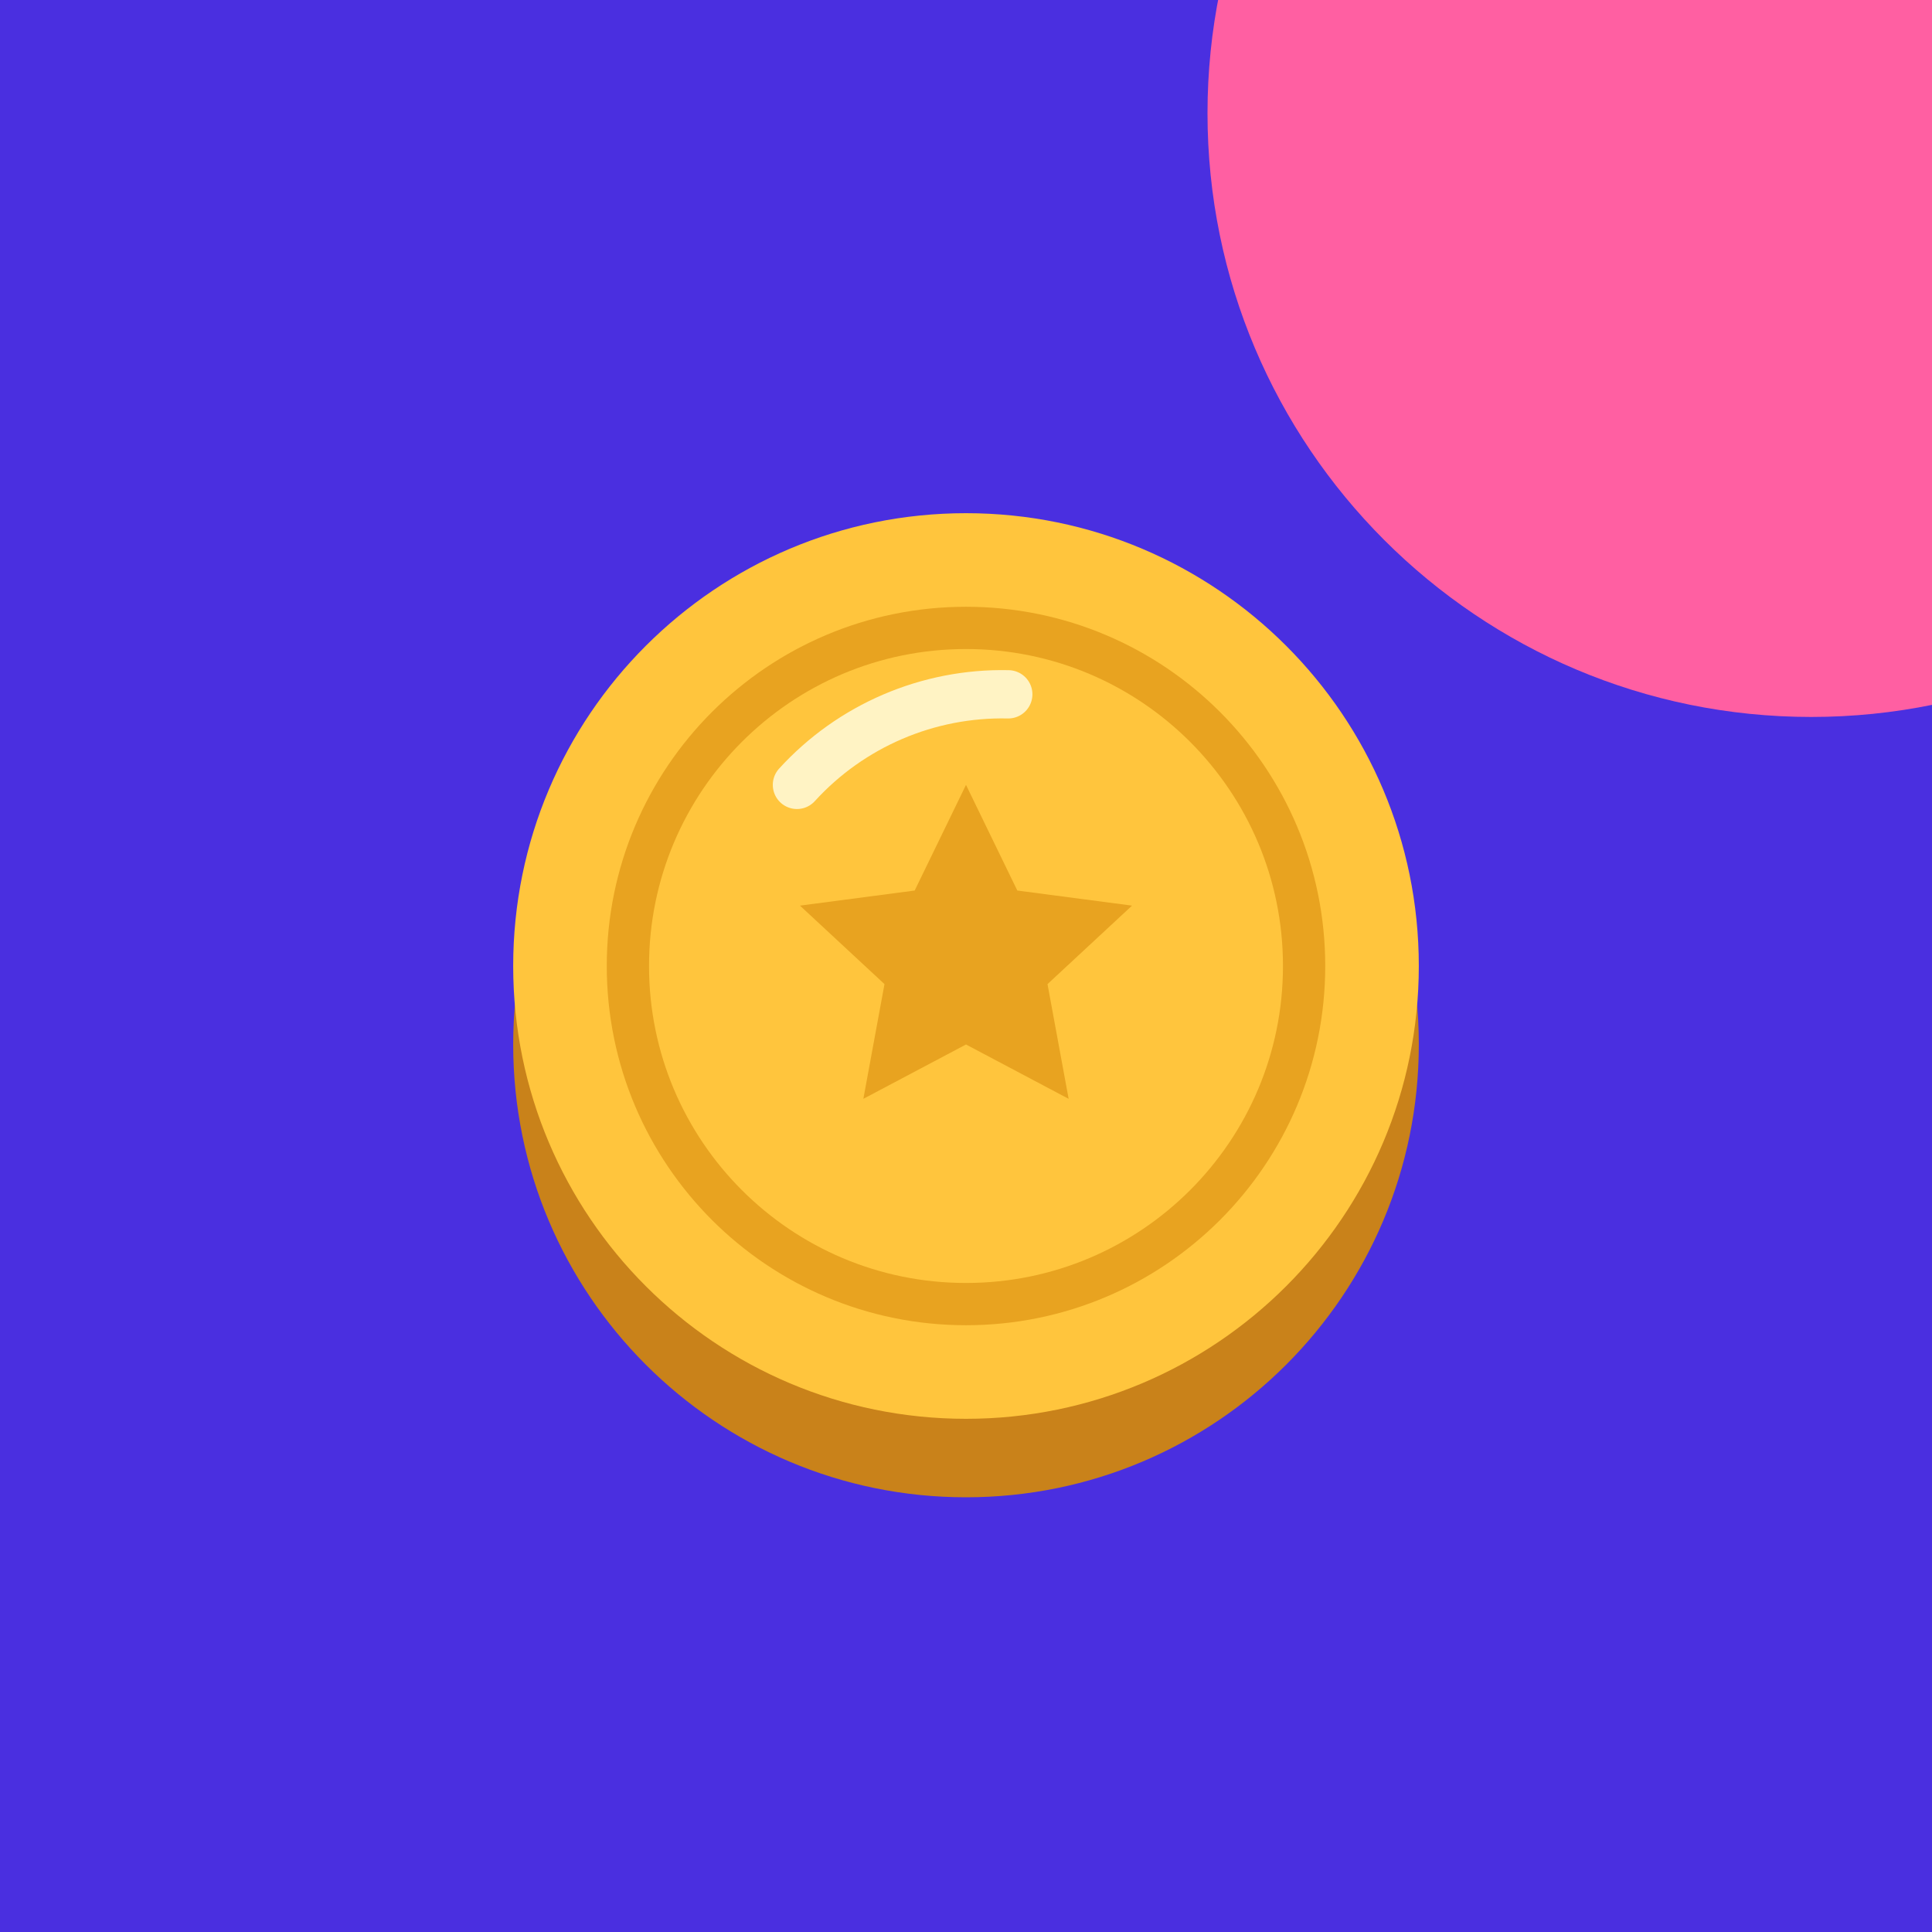
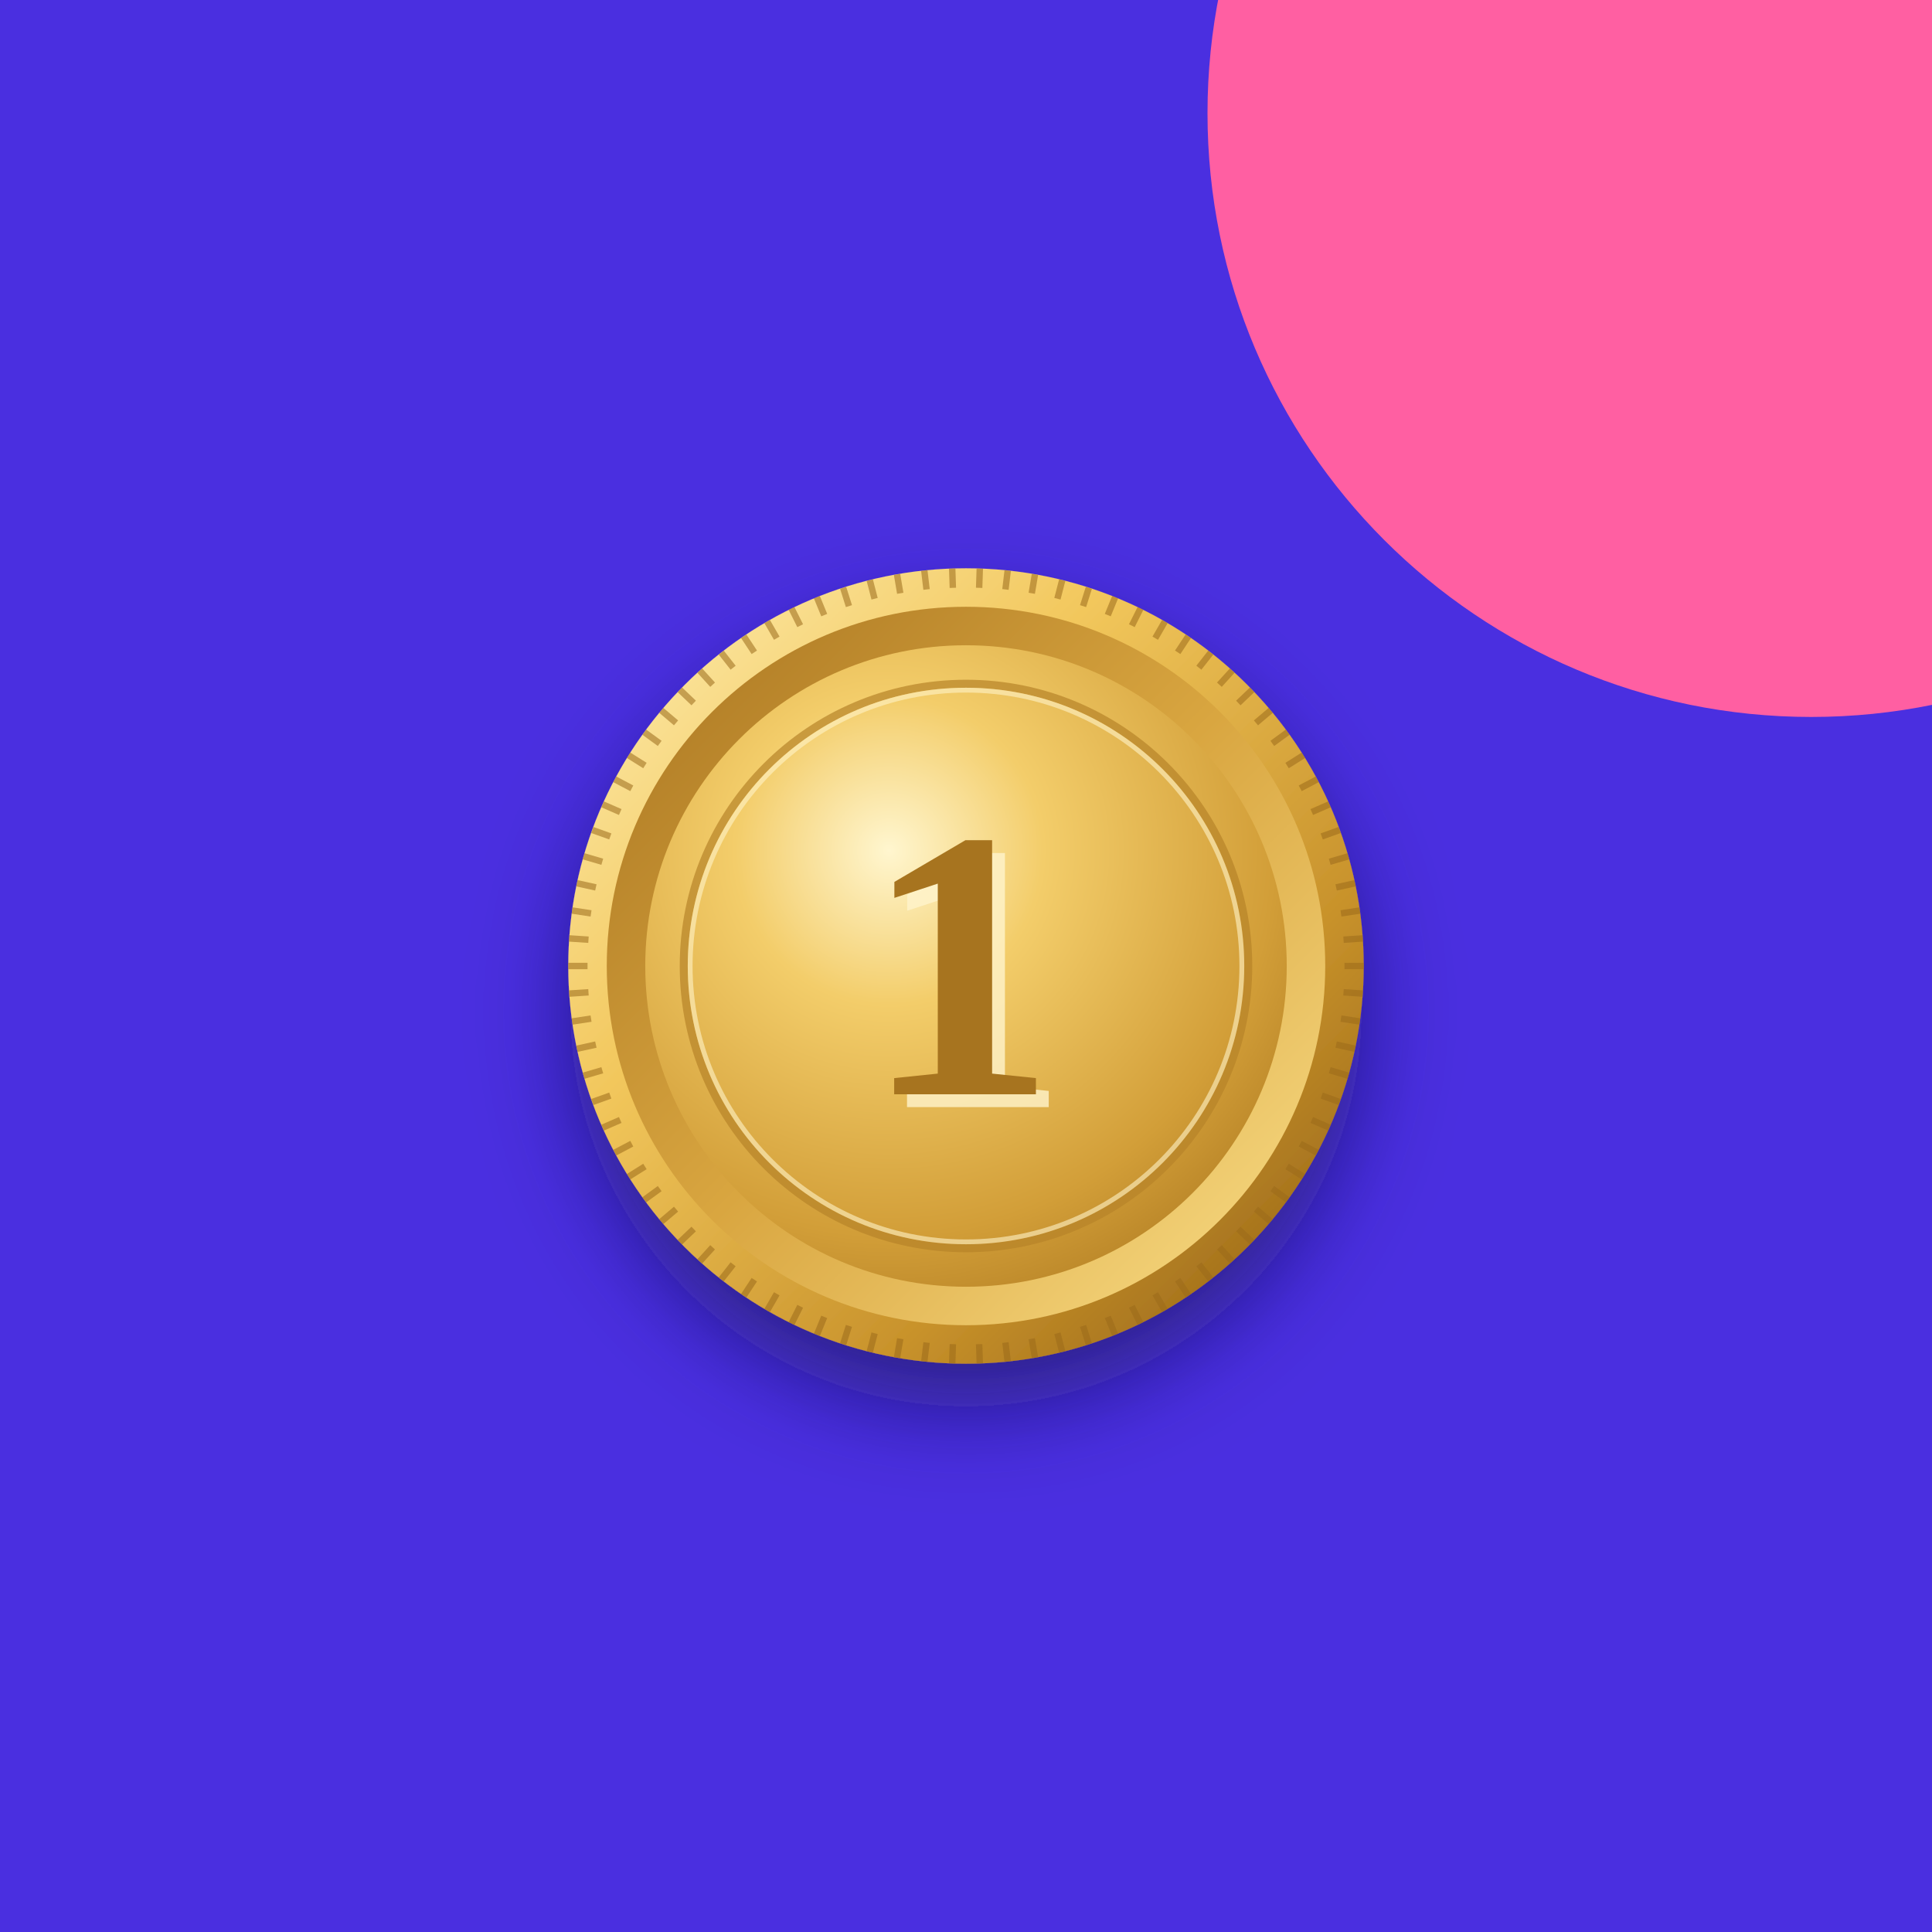
<svg xmlns="http://www.w3.org/2000/svg" viewBox="0 0 512 512">
+   <defs>
+     <linearGradient id="g1" x1="0" y1="0" x2="1" y2="1">
+       <stop offset="0" stop-color="#fff1b8" />
+       <stop offset=".35" stop-color="#f2c75c" />
+       <stop offset=".7" stop-color="#c8922b" />
+       <stop offset="1" stop-color="#8a5a12" />
+     </linearGradient>
+     <linearGradient id="g2" x1="1" y1="1" x2="0" y2="0">
+       <stop offset="0" stop-color="#fbe08a" />
+       <stop offset=".5" stop-color="#d9a640" />
+       <stop offset="1" stop-color="#a87420" />
+     </linearGradient>
+     <radialGradient id="g3" cx=".38" cy=".32" r=".8">
+       <stop offset="0" stop-color="#fff6cf" />
+       <stop offset=".3" stop-color="#f3cd6a" />
+       <stop offset=".75" stop-color="#d29e38" />
+       <stop offset="1" stop-color="#b07c22" />
+     </radialGradient>
+     <filter id="sh" x="-30%" y="-30%" width="160%" height="160%">
+       <feDropShadow dx="0" dy="14" stdDeviation="14" flood-color="#120a4a" flood-opacity=".55" />
+     </filter>
+   </defs>
  <rect width="512" height="512" fill="#4a2fe0" />
  <circle cx="480" cy="30" r="160" fill="#ff5fa2" />
-   <g transform="translate(256 256) scale(.8) translate(-256 -256)">
-     <ellipse cx="256" cy="282" rx="150" ry="150" fill="#c9821a" />
-     <circle cx="256" cy="256" r="150" fill="#ffc53d" />
-     <circle cx="256" cy="256" r="112" fill="none" stroke="#e8a320" stroke-width="14" />
-     <path d="M200 196a92 92 0 0 1 70-30" fill="none" stroke="#fff3c4" stroke-width="16" stroke-linecap="round" />
-     <path d="M256 196l17 35 38 5-28 26 7 38-34-18-34 18 7-38-28-26 38-5z" fill="#e8a320" />
+   <g transform="translate(256 256) scale(.85) translate(-256 -256)">
+     <g filter="url(#sh)">
+       <circle cx="256" cy="256" r="124" fill="url(#g1)" />
+     </g>
+     <g stroke="#9a6a1a" stroke-width="2" opacity=".55">
+       <line x1="374.0" y1="256.0" x2="380.0" y2="256.0" />
+       <line x1="373.7" y1="264.2" x2="379.7" y2="264.6" />
+       <line x1="372.9" y1="272.4" x2="378.8" y2="273.3" />
+       <line x1="371.4" y1="280.5" x2="377.3" y2="281.8" />
+       <line x1="369.4" y1="288.5" x2="375.2" y2="290.2" />
+       <line x1="366.9" y1="296.4" x2="372.5" y2="298.4" />
+       <line x1="363.8" y1="304.0" x2="369.3" y2="306.4" />
+       <line x1="360.2" y1="311.4" x2="365.5" y2="314.2" />
+       <line x1="356.1" y1="318.5" x2="361.2" y2="321.7" />
+       <line x1="351.5" y1="325.4" x2="356.3" y2="328.9" />
+       <line x1="346.4" y1="331.8" x2="351.0" y2="335.7" />
+       <line x1="340.9" y1="338.0" x2="345.2" y2="342.1" />
+       <line x1="335.0" y1="343.7" x2="339.0" y2="348.1" />
+       <line x1="328.6" y1="349.0" x2="332.3" y2="353.7" />
+       <line x1="322.0" y1="353.8" x2="325.3" y2="358.8" />
+       <line x1="315.0" y1="358.2" x2="318.0" y2="363.4" />
+       <line x1="307.7" y1="362.1" x2="310.4" y2="367.5" />
+       <line x1="300.2" y1="365.4" x2="302.5" y2="371.0" />
+       <line x1="292.5" y1="368.2" x2="294.3" y2="373.9" />
+       <line x1="284.5" y1="370.5" x2="286.0" y2="376.3" />
+       <line x1="276.5" y1="372.2" x2="277.5" y2="378.1" />
+       <line x1="268.3" y1="373.4" x2="269.0" y2="379.3" />
+       <line x1="260.1" y1="373.9" x2="260.3" y2="379.9" />
+       <line x1="251.9" y1="373.9" x2="251.7" y2="379.9" />
+       <line x1="243.7" y1="373.4" x2="243.0" y2="379.3" />
+       <line x1="235.5" y1="372.2" x2="234.5" y2="378.1" />
+       <line x1="227.5" y1="370.5" x2="226.0" y2="376.3" />
+       <line x1="219.5" y1="368.2" x2="217.7" y2="373.9" />
+       <line x1="211.8" y1="365.4" x2="209.5" y2="371.0" />
+       <line x1="204.3" y1="362.1" x2="201.6" y2="367.5" />
+       <line x1="197.0" y1="358.2" x2="194.0" y2="363.4" />
+       <line x1="190.0" y1="353.8" x2="186.7" y2="358.8" />
+       <line x1="183.4" y1="349.0" x2="179.7" y2="353.7" />
+       <line x1="177.0" y1="343.7" x2="173.0" y2="348.1" />
+       <line x1="171.1" y1="338.0" x2="166.8" y2="342.1" />
+       <line x1="165.6" y1="331.8" x2="161.0" y2="335.7" />
+       <line x1="160.5" y1="325.4" x2="155.7" y2="328.9" />
+       <line x1="155.9" y1="318.5" x2="150.8" y2="321.7" />
+       <line x1="151.8" y1="311.4" x2="146.5" y2="314.2" />
+       <line x1="148.2" y1="304.0" x2="142.7" y2="306.4" />
+       <line x1="145.1" y1="296.4" x2="139.5" y2="298.4" />
+       <line x1="142.6" y1="288.5" x2="136.8" y2="290.2" />
+       <line x1="140.6" y1="280.5" x2="134.7" y2="281.8" />
+       <line x1="139.1" y1="272.4" x2="133.2" y2="273.3" />
+       <line x1="138.3" y1="264.2" x2="132.3" y2="264.6" />
+       <line x1="138.0" y1="256.0" x2="132.0" y2="256.0" />
+       <line x1="138.3" y1="247.8" x2="132.3" y2="247.4" />
+       <line x1="139.1" y1="239.6" x2="133.2" y2="238.7" />
+       <line x1="140.6" y1="231.5" x2="134.7" y2="230.2" />
+       <line x1="142.6" y1="223.5" x2="136.8" y2="221.8" />
+       <line x1="145.1" y1="215.6" x2="139.5" y2="213.6" />
+       <line x1="148.2" y1="208.0" x2="142.7" y2="205.6" />
+       <line x1="151.8" y1="200.6" x2="146.5" y2="197.8" />
+       <line x1="155.9" y1="193.5" x2="150.8" y2="190.3" />
+       <line x1="160.5" y1="186.6" x2="155.7" y2="183.1" />
+       <line x1="165.6" y1="180.2" x2="161.0" y2="176.3" />
+       <line x1="171.1" y1="174.0" x2="166.8" y2="169.9" />
+       <line x1="177.0" y1="168.3" x2="173.0" y2="163.9" />
+       <line x1="183.4" y1="163.0" x2="179.7" y2="158.3" />
+       <line x1="190.0" y1="158.2" x2="186.7" y2="153.2" />
+       <line x1="197.0" y1="153.8" x2="194.0" y2="148.6" />
+       <line x1="204.3" y1="149.9" x2="201.6" y2="144.5" />
+       <line x1="211.8" y1="146.6" x2="209.5" y2="141.0" />
+       <line x1="219.5" y1="143.8" x2="217.7" y2="138.1" />
+       <line x1="227.5" y1="141.5" x2="226.0" y2="135.7" />
+       <line x1="235.5" y1="139.8" x2="234.5" y2="133.9" />
+       <line x1="243.7" y1="138.6" x2="243.0" y2="132.7" />
+       <line x1="251.9" y1="138.1" x2="251.7" y2="132.1" />
+       <line x1="260.1" y1="138.1" x2="260.3" y2="132.1" />
+       <line x1="268.3" y1="138.6" x2="269.0" y2="132.7" />
+       <line x1="276.5" y1="139.8" x2="277.5" y2="133.9" />
+       <line x1="284.5" y1="141.5" x2="286.0" y2="135.7" />
+       <line x1="292.5" y1="143.8" x2="294.3" y2="138.1" />
+       <line x1="300.2" y1="146.6" x2="302.5" y2="141.0" />
+       <line x1="307.7" y1="149.9" x2="310.4" y2="144.5" />
+       <line x1="315.0" y1="153.8" x2="318.0" y2="148.6" />
+       <line x1="322.0" y1="158.2" x2="325.3" y2="153.2" />
+       <line x1="328.6" y1="163.0" x2="332.3" y2="158.3" />
+       <line x1="335.0" y1="168.3" x2="339.0" y2="163.9" />
+       <line x1="340.9" y1="174.0" x2="345.2" y2="169.9" />
+       <line x1="346.4" y1="180.2" x2="351.0" y2="176.3" />
+       <line x1="351.5" y1="186.6" x2="356.3" y2="183.1" />
+       <line x1="356.1" y1="193.5" x2="361.2" y2="190.3" />
+       <line x1="360.2" y1="200.6" x2="365.5" y2="197.8" />
+       <line x1="363.8" y1="208.0" x2="369.3" y2="205.6" />
+       <line x1="366.9" y1="215.6" x2="372.5" y2="213.6" />
+       <line x1="369.4" y1="223.5" x2="375.2" y2="221.8" />
+       <line x1="371.4" y1="231.5" x2="377.3" y2="230.2" />
+       <line x1="372.9" y1="239.6" x2="378.8" y2="238.7" />
+       <line x1="373.7" y1="247.8" x2="379.7" y2="247.4" />
+     </g>
+     <circle cx="256" cy="256" r="112" fill="url(#g2)" />
+     <circle cx="256" cy="256" r="100" fill="url(#g3)" />
+     <circle cx="256" cy="256" r="88" fill="none" stroke="#b78328" stroke-width="2.5" opacity=".7" />
+     <circle cx="256" cy="256" r="86" fill="none" stroke="#fff3c8" stroke-width="1.5" opacity=".6" />
+     <g font-family="Georgia, 'Times New Roman', serif" font-weight="700" font-size="120" text-anchor="middle">
+       <text x="258" y="300" fill="#fff4cc" opacity=".8">1</text>
+       <text x="254" y="296" fill="#a7741f">1</text>
+     </g>
  </g>
</svg>
